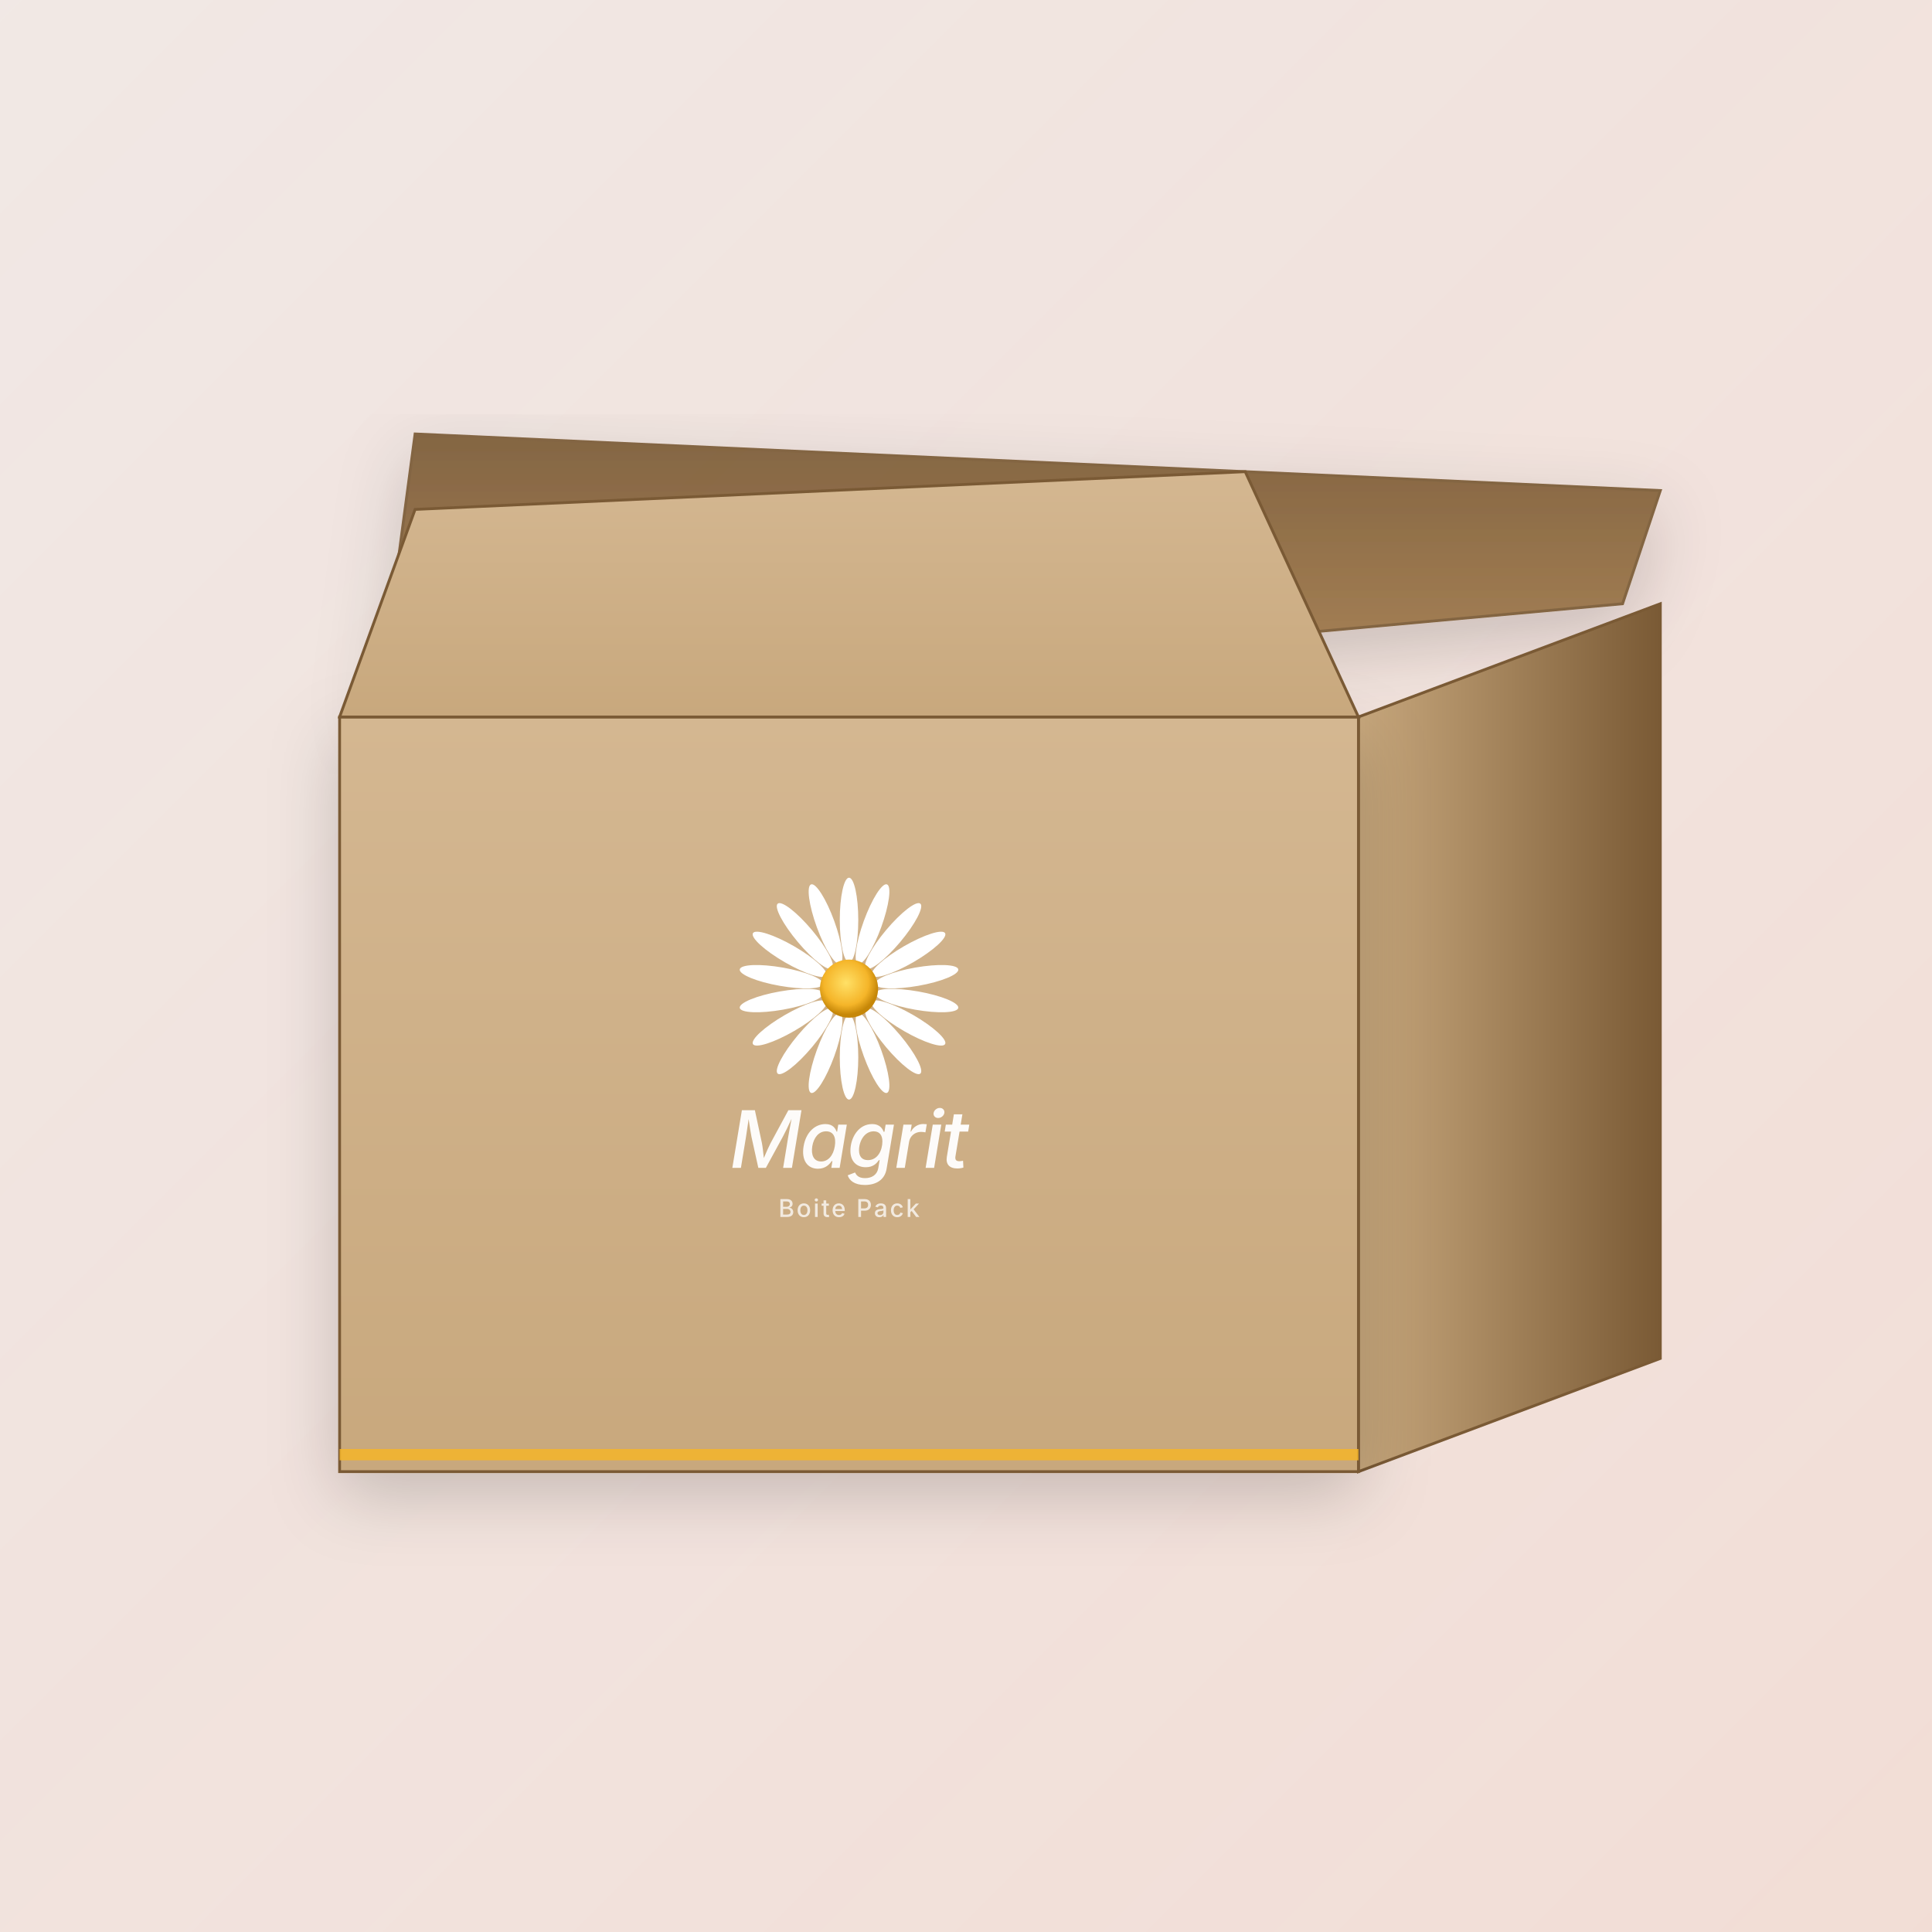
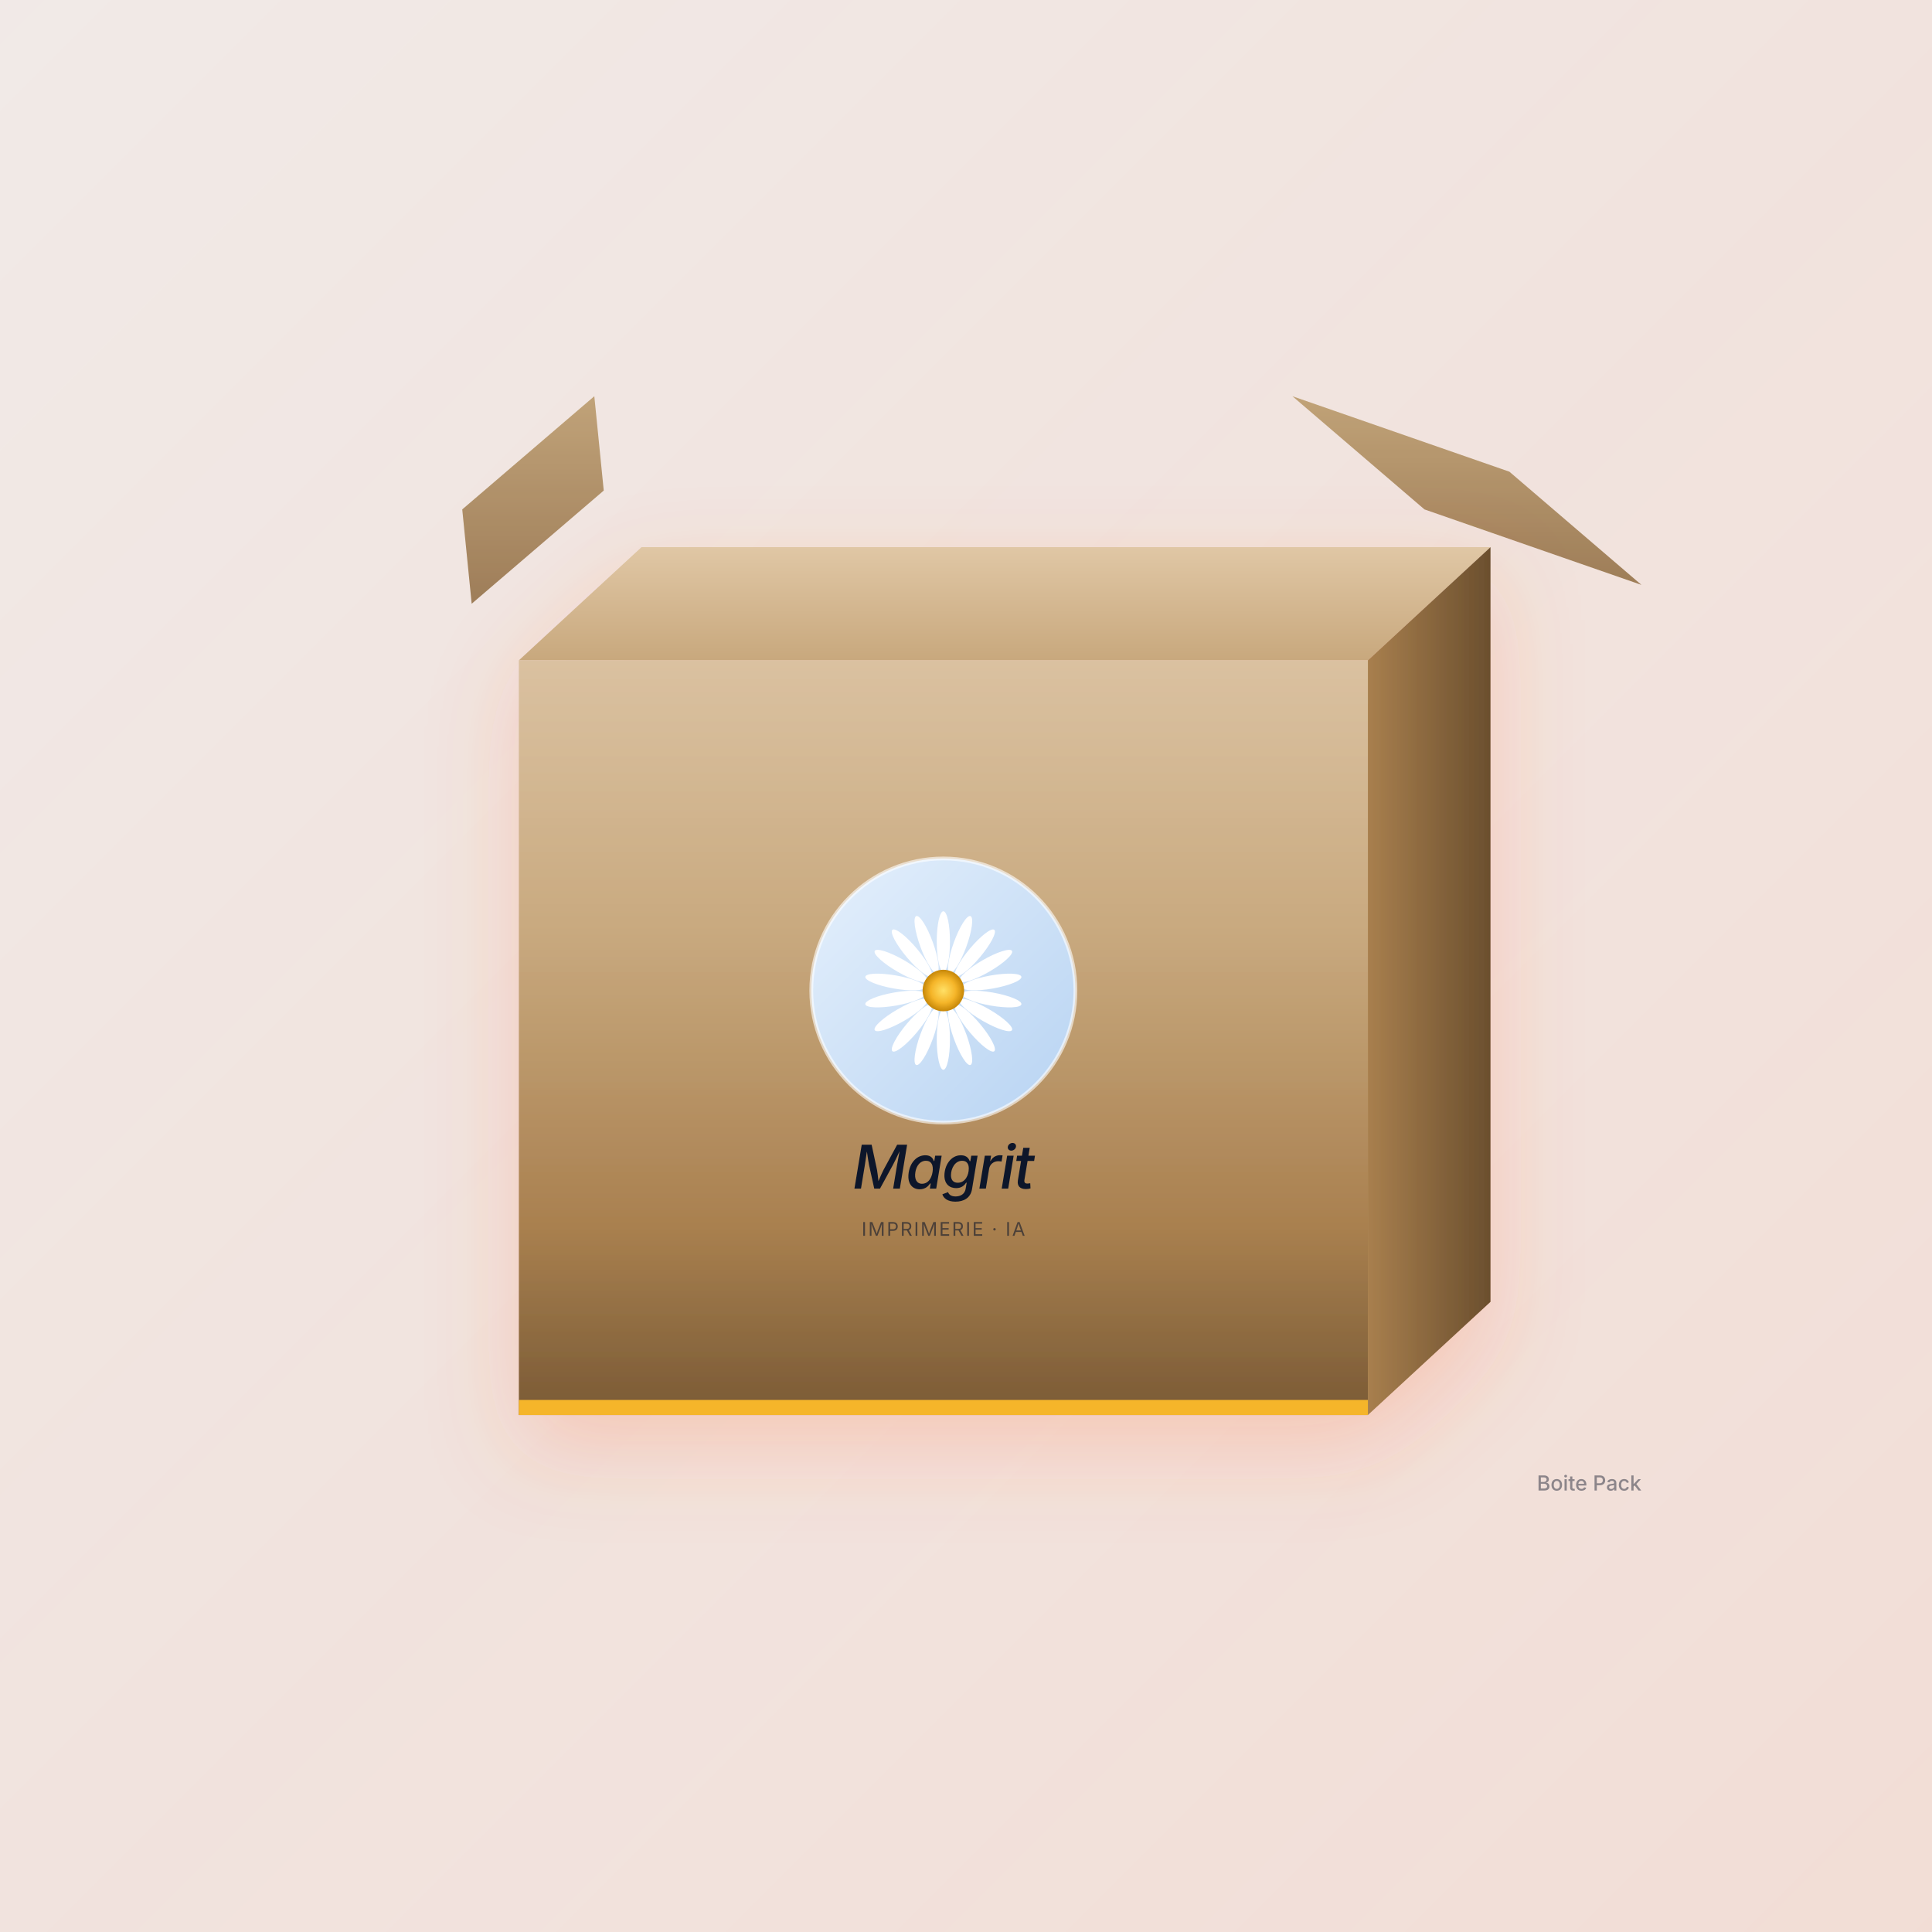
- <svg xmlns="http://www.w3.org/2000/svg" viewBox="0 0 1024 1024" width="1024" height="1024">
+ <svg xmlns="http://www.w3.org/2000/svg" viewBox="0 0 1024 1024" width="100%" height="100%">
  <defs>
-     <linearGradient id="bg" x1="0%" y1="0%" x2="100%" y2="100%">
-       <stop offset="0%" stop-color="#FF6B35" stop-opacity="0.06" />
+     <linearGradient id="bgGrad" x1="0%" y1="0%" x2="100%" y2="100%">
+       <stop offset="0%" stop-color="#FF6B35" stop-opacity="0.05" />
      <stop offset="100%" stop-color="#FF6B35" stop-opacity="0.14" />
    </linearGradient>
    <linearGradient id="kraftFace" x1="0%" y1="0%" x2="0%" y2="100%">
      <stop offset="0%" stop-color="#D4B791" />
+       <stop offset="35%" stop-color="#C8A87D" />
+       <stop offset="75%" stop-color="#A87F4E" />
+       <stop offset="100%" stop-color="#7A5A35" />
+     </linearGradient>
+     <linearGradient id="kraftTop" x1="0%" y1="0%" x2="0%" y2="100%">
+       <stop offset="0%" stop-color="#E0C7A5" />
      <stop offset="100%" stop-color="#C8A87D" />
    </linearGradient>
    <linearGradient id="kraftSide" x1="0%" y1="0%" x2="100%" y2="0%">
-       <stop offset="0%" stop-color="#C8A87D" />
-       <stop offset="100%" stop-color="#7A5A35" />
+       <stop offset="0%" stop-color="#A87F4E" />
+       <stop offset="100%" stop-color="#6B4F2E" />
    </linearGradient>
-     <linearGradient id="kraftFlapBack" x1="0%" y1="0%" x2="0%" y2="100%">
-       <stop offset="0%" stop-color="#7A5A35" />
-       <stop offset="100%" stop-color="#A87F4E" />
+     <linearGradient id="rabatGrad" x1="0%" y1="0%" x2="0%" y2="100%">
+       <stop offset="0%" stop-color="#B89766" />
+       <stop offset="100%" stop-color="#8F6B40" />
    </linearGradient>
-     <linearGradient id="kraftFlapFront" x1="0%" y1="100%" x2="0%" y2="0%">
-       <stop offset="0%" stop-color="#C8A87D" />
-       <stop offset="100%" stop-color="#D4B791" />
-     </linearGradient>
-     <radialGradient id="mgCorePackaging" cx="45%" cy="40%" r="55%">
-       <stop offset="0%" stop-color="#FFE066" />
-       <stop offset="70%" stop-color="#F5B529" />
-       <stop offset="100%" stop-color="#C68708" />
-     </radialGradient>
-     <filter id="boxShadow" x="-15%" y="-15%" width="130%" height="135%">
-       <feDropShadow dx="0" dy="12" stdDeviation="18" flood-color="#000" flood-opacity="0.18" />
-     </filter>
    <filter id="shadowDouble" x="-15%" y="-15%" width="130%" height="130%">
      <feDropShadow dx="0" dy="4" stdDeviation="6" flood-color="#000" flood-opacity="0.18" />
      <feDropShadow dx="0" dy="18" stdDeviation="24" flood-color="#FF6B35" flood-opacity="0.22" />
    </filter>
    <linearGradient id="paperHighlight" x1="0%" y1="0%" x2="0%" y2="100%">
      <stop offset="0%" stop-color="#ffffff" stop-opacity="0.35" />
      <stop offset="35%" stop-color="#ffffff" stop-opacity="0.05" />
      <stop offset="100%" stop-color="#ffffff" stop-opacity="0" />
    </linearGradient>
    <pattern id="paperTexture" width="6" height="6" patternUnits="userSpaceOnUse">
      <rect width="6" height="6" fill="white" />
      <circle cx="1" cy="1" r="0.3" fill="#e5e5e5" opacity="0.6" />
      <circle cx="4" cy="3" r="0.25" fill="#e5e5e5" opacity="0.5" />
    </pattern>
+     <radialGradient id="magritPollen" cx="50%" cy="50%" r="50%">
+       <stop offset="0%" stop-color="#FFE066" />
+       <stop offset="60%" stop-color="#F5B529" />
+       <stop offset="100%" stop-color="#C68708" />
+     </radialGradient>
+     <linearGradient id="magritTileGrad" x1="0%" y1="0%" x2="100%" y2="100%">
+       <stop offset="0%" stop-color="#E5F0FC" />
+       <stop offset="100%" stop-color="#B7D3F2" />
+     </linearGradient>
  </defs>
-   <rect width="1024" height="1024" fill="url(#bg)" />
-   <polygon points="200,380 860,320 880,260 220,230" fill="url(#kraftFlapBack)" stroke="#7A5A35" stroke-width="1.5" opacity="0.92" filter="url(#boxShadow)" />
-   <polygon points="720,380 880,320 880,720 720,780" fill="url(#kraftSide)" stroke="#7A5A35" stroke-width="1.5" />
-   <polygon points="180,380 720,380 720,780 180,780" fill="url(#kraftFace)" stroke="#7A5A35" stroke-width="1.5" filter="url(#boxShadow)" />
-   <line x1="180" y1="380" x2="720" y2="380" stroke="#7A5A35" stroke-width="1" opacity="0.35" />
-   <line x1="720" y1="380" x2="720" y2="780" stroke="#7A5A35" stroke-width="1" opacity="0.35" />
-   <polygon points="180,380 720,380 660,250 220,270" fill="url(#kraftFlapFront)" stroke="#7A5A35" stroke-width="1.5" />
-   <g transform="translate(450 524)">
-     <g fill="#FFFFFF">
-       <ellipse cx="0" cy="-36.4" rx="4.9" ry="22.4" transform="rotate(0)" />
-       <ellipse cx="0" cy="-36.4" rx="4.9" ry="22.4" transform="rotate(20)" />
-       <ellipse cx="0" cy="-36.4" rx="4.9" ry="22.4" transform="rotate(40)" />
-       <ellipse cx="0" cy="-36.4" rx="4.9" ry="22.4" transform="rotate(60)" />
-       <ellipse cx="0" cy="-36.4" rx="4.9" ry="22.4" transform="rotate(80)" />
-       <ellipse cx="0" cy="-36.4" rx="4.9" ry="22.4" transform="rotate(100)" />
-       <ellipse cx="0" cy="-36.4" rx="4.9" ry="22.4" transform="rotate(120)" />
-       <ellipse cx="0" cy="-36.4" rx="4.9" ry="22.4" transform="rotate(140)" />
-       <ellipse cx="0" cy="-36.4" rx="4.9" ry="22.4" transform="rotate(160)" />
-       <ellipse cx="0" cy="-36.4" rx="4.9" ry="22.4" transform="rotate(180)" />
-       <ellipse cx="0" cy="-36.4" rx="4.9" ry="22.4" transform="rotate(200)" />
-       <ellipse cx="0" cy="-36.4" rx="4.9" ry="22.4" transform="rotate(220)" />
-       <ellipse cx="0" cy="-36.4" rx="4.9" ry="22.4" transform="rotate(240)" />
-       <ellipse cx="0" cy="-36.4" rx="4.9" ry="22.4" transform="rotate(260)" />
-       <ellipse cx="0" cy="-36.4" rx="4.9" ry="22.4" transform="rotate(280)" />
-       <ellipse cx="0" cy="-36.4" rx="4.9" ry="22.4" transform="rotate(300)" />
-       <ellipse cx="0" cy="-36.4" rx="4.9" ry="22.4" transform="rotate(320)" />
-       <ellipse cx="0" cy="-36.4" rx="4.9" ry="22.4" transform="rotate(340)" />
+   <rect width="1024" height="1024" fill="url(#bgGrad)" />
+   <polygon points="245,270 315,210 320,260 250,320" fill="url(#rabatGrad)" opacity="0.85" />
+   <polygon points="685,210 755,270 870,310 800,250" fill="url(#rabatGrad)" opacity="0.85" />
+   <g filter="url(#shadowDouble)">
+     <polygon points="340,290 790,290 725,350 275,350" fill="url(#kraftTop)" />
+     <polygon points="725,350 790,290 790,690 725,750" fill="url(#kraftSide)" />
+     <polygon points="275,350 725,350 725,750 275,750" fill="url(#kraftFace)" />
+     <polygon points="275,350 725,350 725,750 275,750" fill="url(#paperHighlight)" opacity="0.4" />
+     <circle cx="500" cy="525" r="70" fill="url(#magritTileGrad)" />
+     <circle cx="500" cy="525" r="70" fill="none" stroke="#FFFFFF" stroke-width="2" opacity="0.6" />
+     <g transform="translate(500 525)">
+       <g fill="#FFFFFF">
+         <ellipse cx="0" cy="-26" rx="3.5" ry="16" transform="rotate(0)" />
+         <ellipse cx="0" cy="-26" rx="3.5" ry="16" transform="rotate(20)" />
+         <ellipse cx="0" cy="-26" rx="3.5" ry="16" transform="rotate(40)" />
+         <ellipse cx="0" cy="-26" rx="3.5" ry="16" transform="rotate(60)" />
+         <ellipse cx="0" cy="-26" rx="3.5" ry="16" transform="rotate(80)" />
+         <ellipse cx="0" cy="-26" rx="3.5" ry="16" transform="rotate(100)" />
+         <ellipse cx="0" cy="-26" rx="3.5" ry="16" transform="rotate(120)" />
+         <ellipse cx="0" cy="-26" rx="3.5" ry="16" transform="rotate(140)" />
+         <ellipse cx="0" cy="-26" rx="3.5" ry="16" transform="rotate(160)" />
+         <ellipse cx="0" cy="-26" rx="3.5" ry="16" transform="rotate(180)" />
+         <ellipse cx="0" cy="-26" rx="3.5" ry="16" transform="rotate(200)" />
+         <ellipse cx="0" cy="-26" rx="3.5" ry="16" transform="rotate(220)" />
+         <ellipse cx="0" cy="-26" rx="3.5" ry="16" transform="rotate(240)" />
+         <ellipse cx="0" cy="-26" rx="3.5" ry="16" transform="rotate(260)" />
+         <ellipse cx="0" cy="-26" rx="3.5" ry="16" transform="rotate(280)" />
+         <ellipse cx="0" cy="-26" rx="3.5" ry="16" transform="rotate(300)" />
+         <ellipse cx="0" cy="-26" rx="3.5" ry="16" transform="rotate(320)" />
+         <ellipse cx="0" cy="-26" rx="3.5" ry="16" transform="rotate(340)" />
+       </g>
+       <circle r="11" fill="url(#magritPollen)" />
    </g>
-     <circle r="15.4" fill="url(#mgCorePackaging)" />
+     <text x="500" y="630" text-anchor="middle" font-family="Inter" font-style="italic" font-weight="500" font-size="32" fill="#0F172A" letter-spacing="-0.025em">Magrit</text>
+     <text x="500" y="655" text-anchor="middle" font-family="Inter" font-weight="400" font-size="10" fill="#0F172A" letter-spacing="0.08em" opacity="0.6">IMPRIMERIE · IA</text>
+     <rect x="275" y="742" width="450" height="8" fill="#F5B529" />
  </g>
-   <text x="450" y="619" text-anchor="middle" font-family="Inter" font-size="42" font-weight="500" font-style="italic" fill="#FFFFFF" letter-spacing="-0.025em" opacity="0.95">Magrit</text>
-   <text x="450" y="645" text-anchor="middle" font-family="Inter" font-size="13" font-weight="500" fill="#FFFFFF" opacity="0.75" letter-spacing="0.08em">Boite Pack</text>
-   <rect x="180" y="768" width="540" height="6" fill="#F5B529" opacity="0.85" />
+   <text x="870" y="790" text-anchor="end" font-family="Inter" font-weight="500" font-size="11" fill="#0F172A" opacity="0.45">Boite Pack</text>
</svg>
